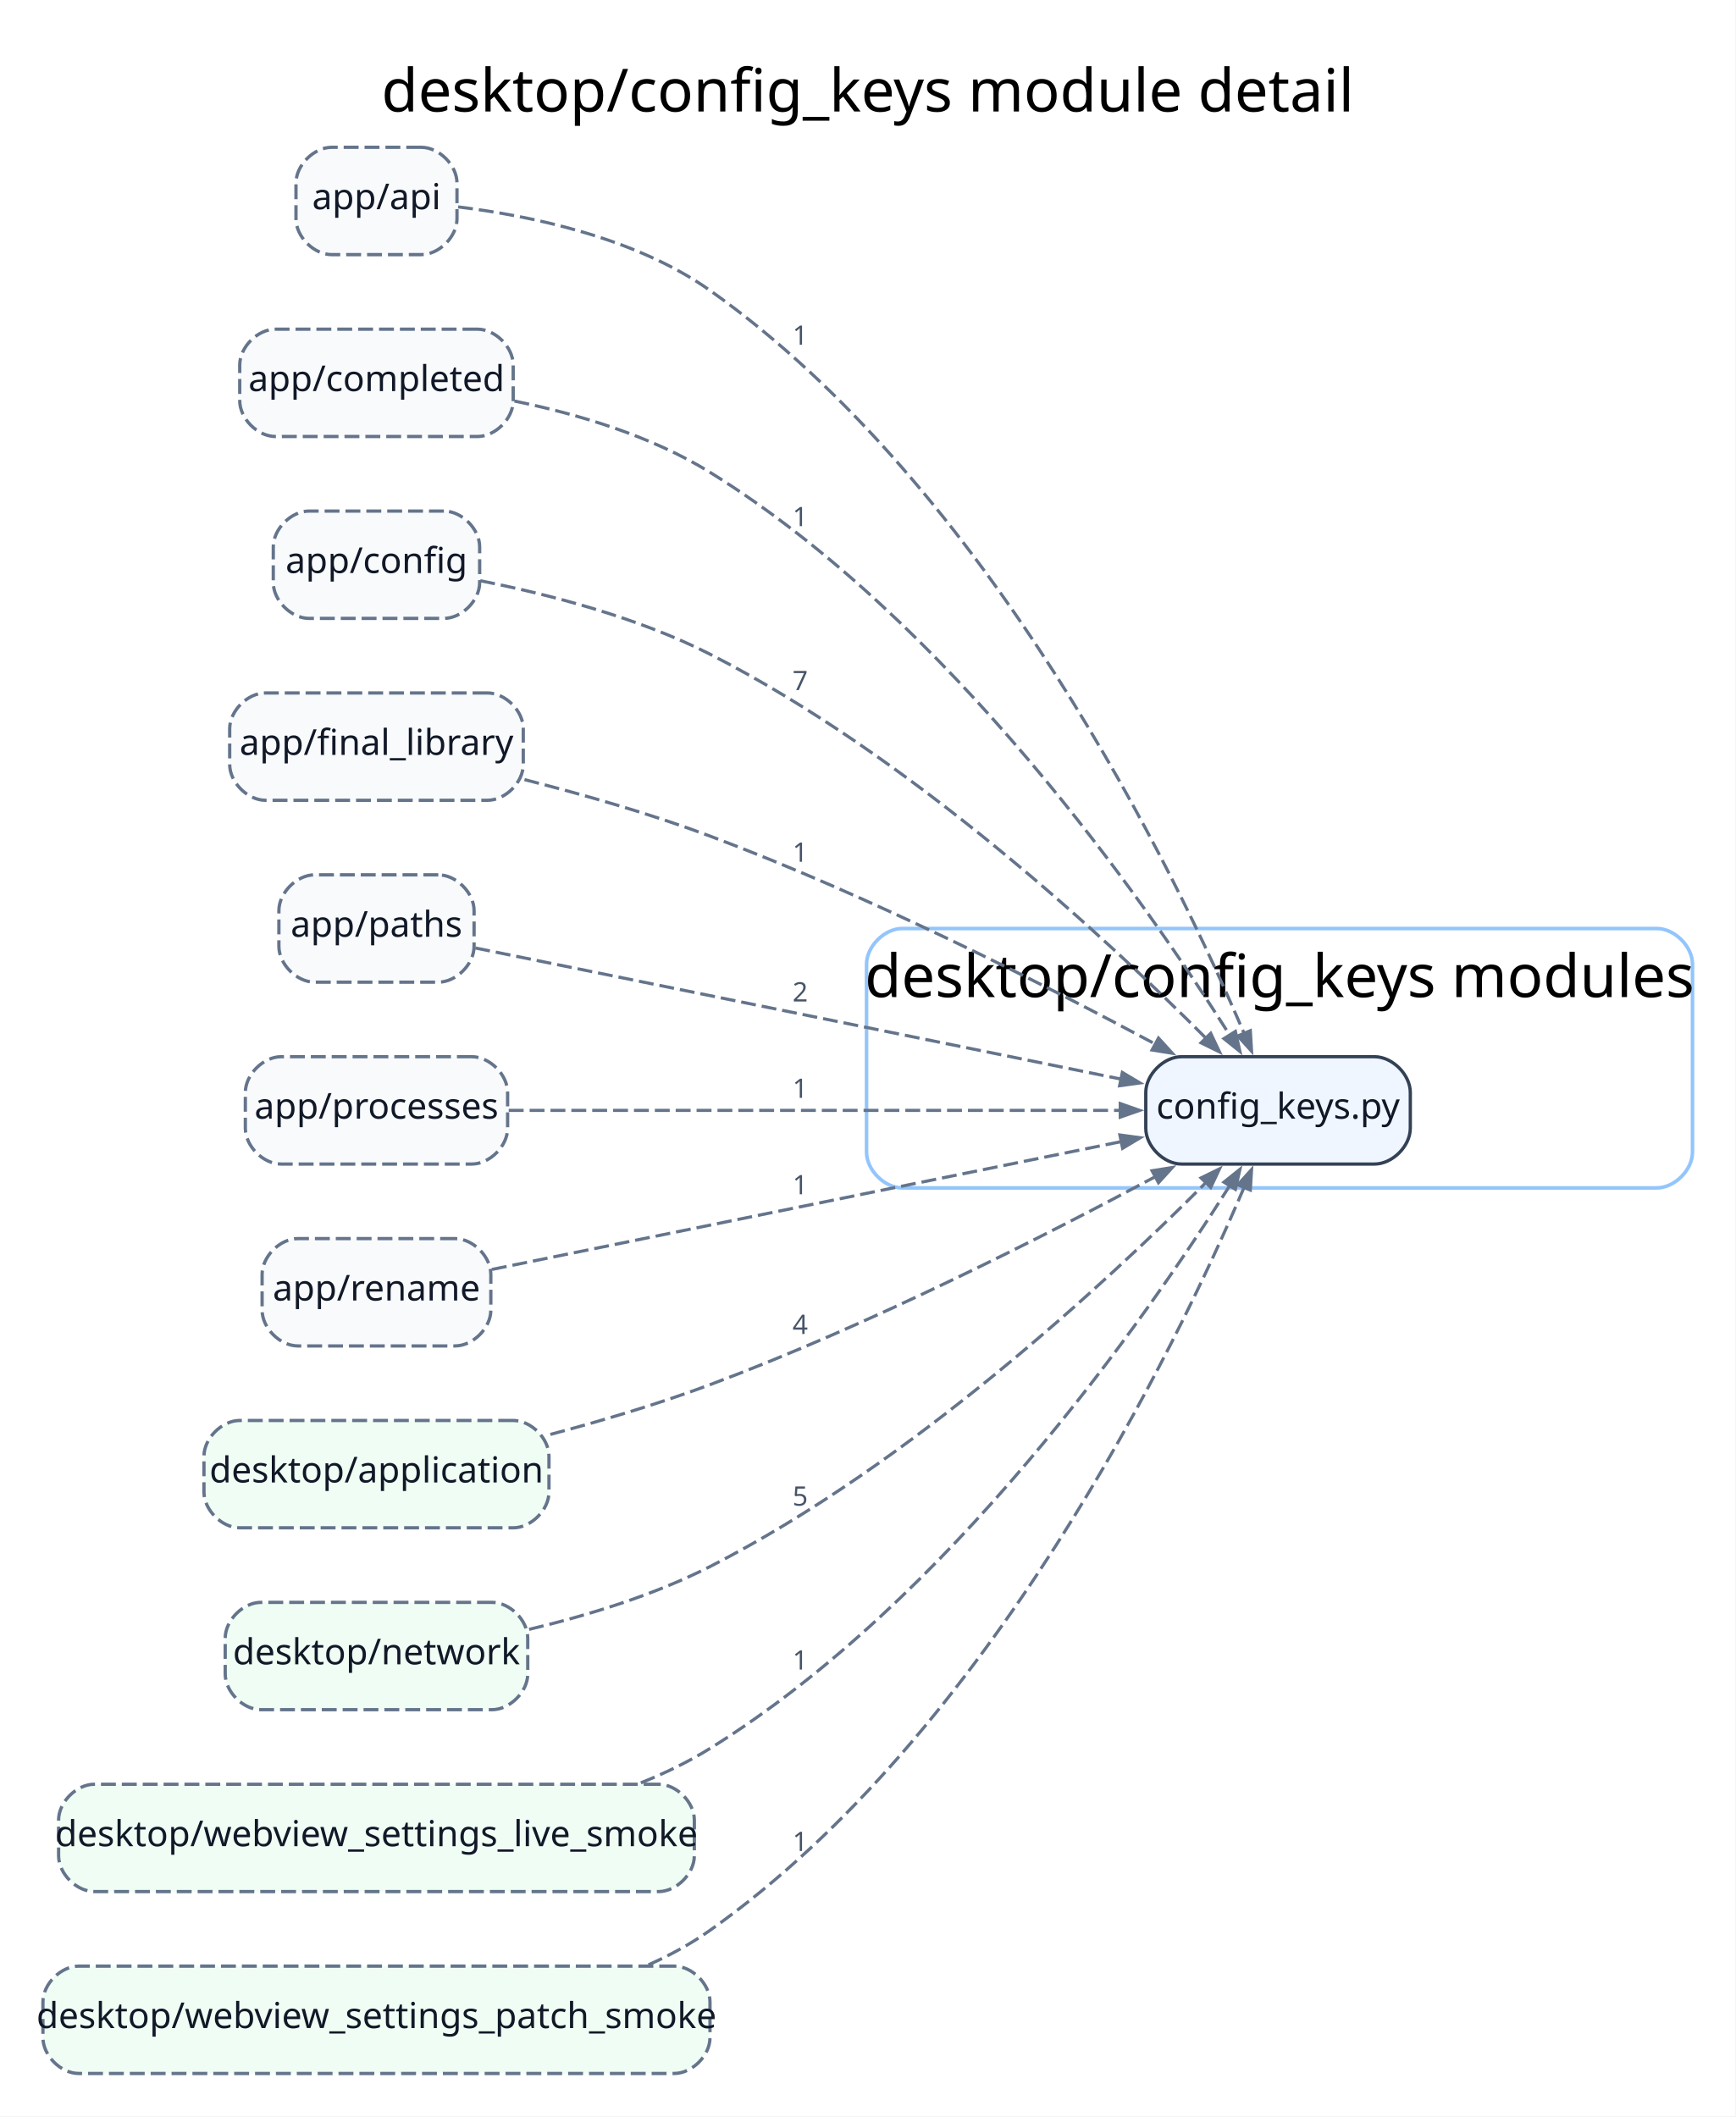
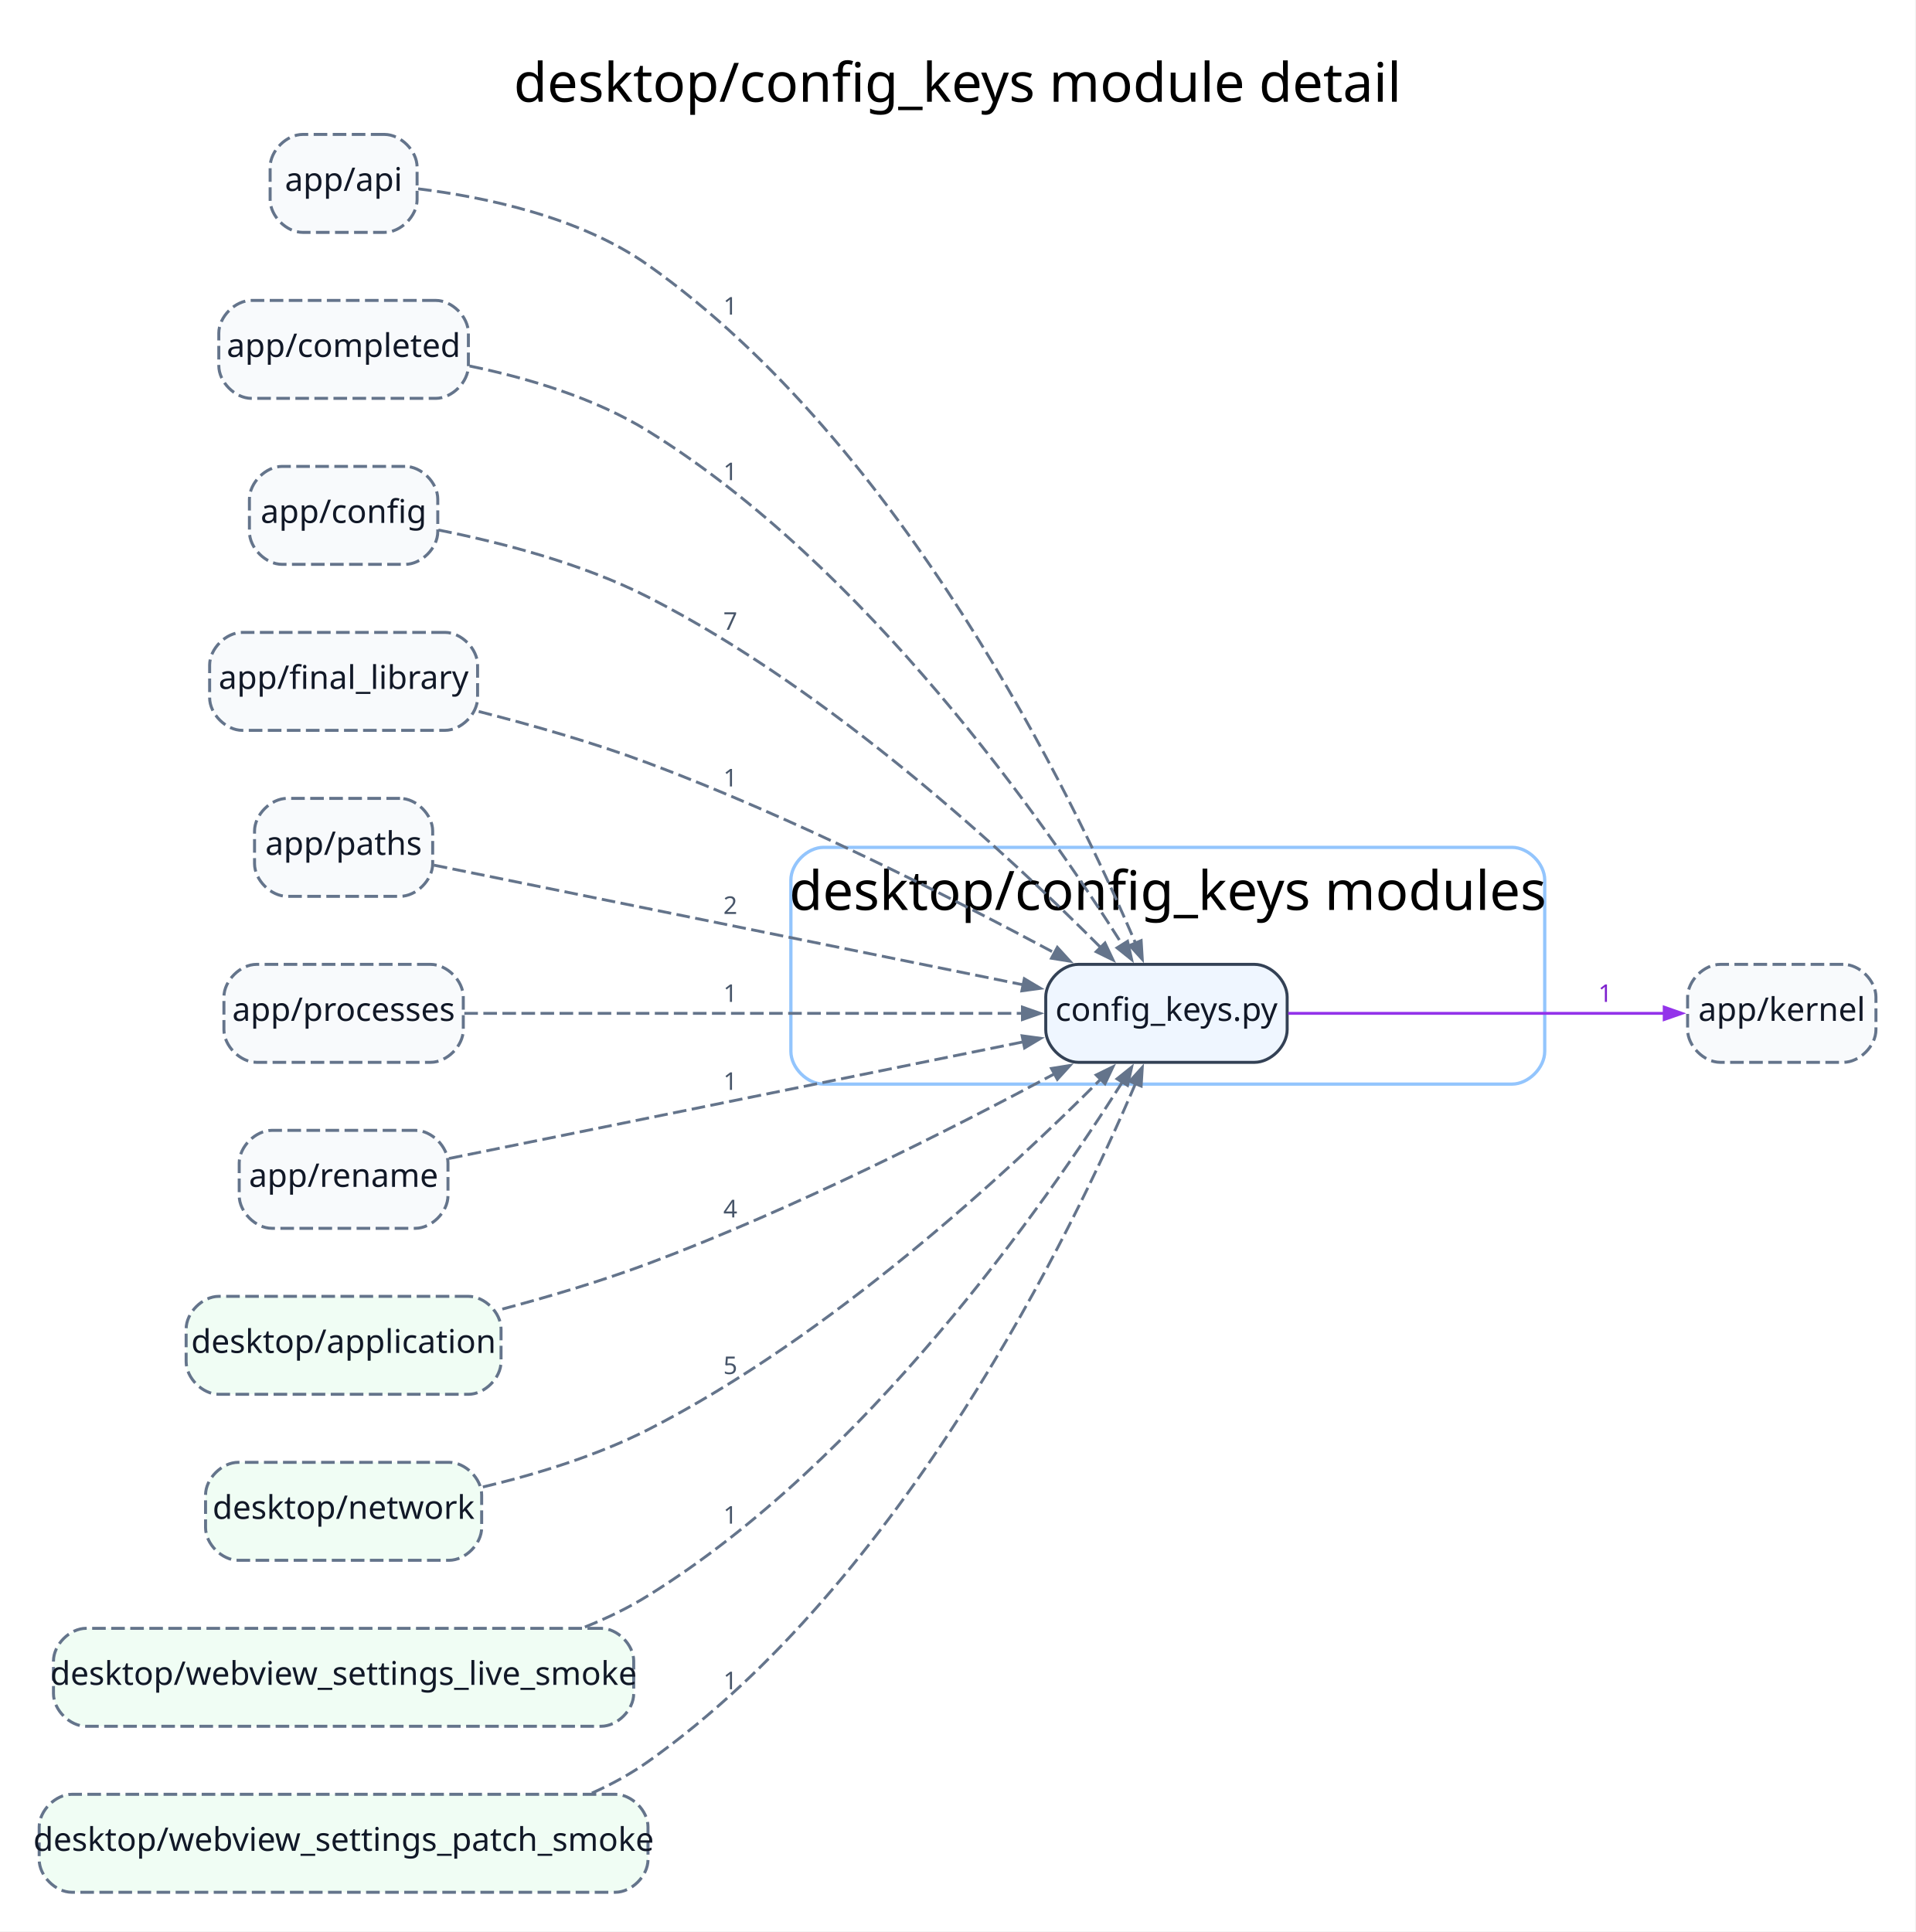
- <svg xmlns="http://www.w3.org/2000/svg" width="582pt" height="710pt" viewBox="0.00 0.00 582.00 710.00">
+ <svg xmlns="http://www.w3.org/2000/svg" width="704pt" height="710pt" viewBox="0.00 0.00 704.00 710.00">
  <g id="graph0" class="graph" transform="scale(1 1) rotate(0) translate(14.4 695.4)">
-     <polygon fill="white" stroke="none" points="-14.4,14.4 -14.4,-695.4 567.61,-695.4 567.61,14.4 -14.4,14.4" />
-     <text xml:space="preserve" text-anchor="middle" x="276.61" y="-658" font-family="Segoe UI" font-size="20.00">desktop/config_keys module detail</text>
+     <polygon fill="white" stroke="none" points="-14.4,14.4 -14.4,-695.4 689.32,-695.4 689.32,14.4 -14.4,14.4" />
+     <text xml:space="preserve" text-anchor="middle" x="337.46" y="-658" font-family="Segoe UI" font-size="20.00">desktop/config_keys module detail</text>
    <g id="clust1" class="cluster">
      <path fill="white" stroke="#93c5fd" stroke-width="1.2" d="M288.21,-297C288.21,-297 541.21,-297 541.21,-297 547.21,-297 553.21,-303 553.21,-309 553.21,-309 553.21,-372 553.21,-372 553.21,-378 547.21,-384 541.21,-384 541.21,-384 288.21,-384 288.21,-384 282.21,-384 276.21,-378 276.21,-372 276.21,-372 276.21,-309 276.21,-309 276.21,-303 282.21,-297 288.21,-297" />
      <text xml:space="preserve" text-anchor="middle" x="414.71" y="-361" font-family="Segoe UI" font-size="20.00">desktop/config_keys modules</text>
    </g>
    <g id="node1" class="node">
      <path fill="#eff6ff" stroke="#334155" stroke-width="1.1" d="M446.57,-341C446.57,-341 381.86,-341 381.86,-341 375.86,-341 369.86,-335 369.86,-329 369.86,-329 369.86,-317 369.86,-317 369.86,-311 375.86,-305 381.86,-305 381.86,-305 446.57,-305 446.57,-305 452.57,-305 458.57,-311 458.57,-317 458.57,-317 458.57,-329 458.57,-329 458.57,-335 452.57,-341 446.57,-341" />
      <text xml:space="preserve" text-anchor="middle" x="414.21" y="-320.23" font-family="Segoe UI" font-size="12.00" fill="#111827">config_keys.py</text>
    </g>
+     <g id="node6" class="node">
+       <path fill="#f8fafc" stroke="#64748b" stroke-width="1.1" stroke-dasharray="5,2" d="M662.92,-341C662.92,-341 617.71,-341 617.71,-341 611.71,-341 605.71,-335 605.71,-329 605.71,-329 605.71,-317 605.71,-317 605.71,-311 611.71,-305 617.71,-305 617.71,-305 662.92,-305 662.92,-305 668.92,-305 674.92,-311 674.92,-317 674.92,-317 674.92,-329 674.92,-329 674.92,-335 668.92,-341 662.92,-341" />
+       <text xml:space="preserve" text-anchor="middle" x="640.32" y="-320.23" font-family="Segoe UI" font-size="12.00" fill="#111827">app/kernel</text>
+     </g>
+     <g id="edge1" class="edge">
+       <path fill="none" stroke="#9333ea" stroke-width="1.05" d="M458.95,-323C499.08,-323 558.1,-323 597.58,-323" />
+       <polygon fill="#9333ea" stroke="#9333ea" stroke-width="1.05" points="597.11,-325.28 603.61,-323 597.11,-320.73 597.11,-325.28" />
+       <text xml:space="preserve" text-anchor="middle" x="575.46" y="-327.2" font-family="Segoe UI" font-size="9.00" fill="#7e22ce">1</text>
+     </g>
    <g id="node2" class="node">
      <path fill="#f8fafc" stroke="#64748b" stroke-width="1.1" stroke-dasharray="5,2" d="M126.86,-646C126.86,-646 96.86,-646 96.86,-646 90.86,-646 84.86,-640 84.86,-634 84.86,-634 84.86,-622 84.86,-622 84.86,-616 90.86,-610 96.86,-610 96.86,-610 126.86,-610 126.86,-610 132.86,-610 138.86,-616 138.86,-622 138.86,-622 138.86,-634 138.86,-634 138.86,-640 132.86,-646 126.86,-646" />
      <text xml:space="preserve" text-anchor="middle" x="111.86" y="-625.23" font-family="Segoe UI" font-size="12.00" fill="#111827">app/api</text>
    </g>
-     <g id="edge1" class="edge">
+     <g id="edge2" class="edge">
      <path fill="none" stroke="#64748b" stroke-width="1.05" stroke-dasharray="5,2" d="M139.23,-626.01C163.17,-623.08 198.48,-615.85 223.71,-598 317.5,-531.62 379.64,-403.21 402.93,-348.59" />
      <polygon fill="#64748b" stroke="#64748b" stroke-width="1.05" points="404.92,-349.73 405.34,-342.85 400.73,-347.96 404.92,-349.73" />
      <text xml:space="preserve" text-anchor="middle" x="253.96" y="-579.78" font-family="Segoe UI" font-size="9.00" fill="#475569">1</text>
    </g>
    <g id="node3" class="node">
      <path fill="#f8fafc" stroke="#64748b" stroke-width="1.1" stroke-dasharray="5,2" d="M145.71,-585C145.71,-585 78,-585 78,-585 72,-585 66,-579 66,-573 66,-573 66,-561 66,-561 66,-555 72,-549 78,-549 78,-549 145.71,-549 145.71,-549 151.71,-549 157.71,-555 157.71,-561 157.71,-561 157.71,-573 157.71,-573 157.71,-579 151.71,-585 145.71,-585" />
      <text xml:space="preserve" text-anchor="middle" x="111.86" y="-564.23" font-family="Segoe UI" font-size="12.00" fill="#111827">app/completed</text>
    </g>
-     <g id="edge2" class="edge">
+     <g id="edge3" class="edge">
      <path fill="none" stroke="#64748b" stroke-width="1.05" stroke-dasharray="5,2" d="M158.15,-560.89C179.24,-556.56 203.97,-549.24 223.71,-537 303.97,-487.22 369.63,-393.18 398.04,-348.2" />
      <polygon fill="#64748b" stroke="#64748b" stroke-width="1.05" points="399.92,-349.48 401.43,-342.77 396.06,-347.07 399.92,-349.48" />
      <text xml:space="preserve" text-anchor="middle" x="253.96" y="-518.94" font-family="Segoe UI" font-size="9.00" fill="#475569">1</text>
    </g>
    <g id="node4" class="node">
      <path fill="#f8fafc" stroke="#64748b" stroke-width="1.1" stroke-dasharray="5,2" d="M134.46,-524C134.46,-524 89.25,-524 89.25,-524 83.25,-524 77.25,-518 77.25,-512 77.25,-512 77.25,-500 77.25,-500 77.25,-494 83.25,-488 89.25,-488 89.25,-488 134.46,-488 134.46,-488 140.46,-488 146.46,-494 146.46,-500 146.46,-500 146.46,-512 146.46,-512 146.46,-518 140.46,-524 134.46,-524" />
      <text xml:space="preserve" text-anchor="middle" x="111.86" y="-503.23" font-family="Segoe UI" font-size="12.00" fill="#111827">app/config</text>
    </g>
-     <g id="edge3" class="edge">
+     <g id="edge4" class="edge">
      <path fill="none" stroke="#64748b" stroke-width="1.05" stroke-dasharray="5,2" d="M146.67,-500.63C169.34,-496.13 199.38,-488.41 223.71,-476 291,-441.67 356.67,-380.73 390.2,-347.05" />
      <polygon fill="#64748b" stroke="#64748b" stroke-width="1.05" points="391.63,-348.85 394.58,-342.62 388.39,-345.65 391.63,-348.85" />
      <text xml:space="preserve" text-anchor="middle" x="253.96" y="-463.96" font-family="Segoe UI" font-size="9.00" fill="#475569">7</text>
    </g>
    <g id="node5" class="node">
      <path fill="#f8fafc" stroke="#64748b" stroke-width="1.1" stroke-dasharray="5,2" d="M149.09,-463C149.09,-463 74.63,-463 74.63,-463 68.63,-463 62.63,-457 62.63,-451 62.63,-451 62.63,-439 62.63,-439 62.63,-433 68.63,-427 74.63,-427 74.63,-427 149.09,-427 149.09,-427 155.09,-427 161.09,-433 161.09,-439 161.09,-439 161.09,-451 161.09,-451 161.09,-457 155.09,-463 149.09,-463" />
      <text xml:space="preserve" text-anchor="middle" x="111.86" y="-442.23" font-family="Segoe UI" font-size="12.00" fill="#111827">app/final_library</text>
    </g>
-     <g id="edge4" class="edge">
+     <g id="edge5" class="edge">
      <path fill="none" stroke="#64748b" stroke-width="1.05" stroke-dasharray="5,2" d="M161.5,-433.94C181.09,-428.95 203.73,-422.48 223.71,-415 277.07,-395.03 335.67,-365.29 373.37,-345.07" />
      <polygon fill="#64748b" stroke="#64748b" stroke-width="1.05" points="374.12,-347.25 378.76,-342.16 371.96,-343.25 374.12,-347.25" />
      <text xml:space="preserve" text-anchor="middle" x="253.96" y="-406.39" font-family="Segoe UI" font-size="9.00" fill="#475569">1</text>
    </g>
-     <g id="node6" class="node">
+     <g id="node7" class="node">
      <path fill="#f8fafc" stroke="#64748b" stroke-width="1.1" stroke-dasharray="5,2" d="M132.59,-402C132.59,-402 91.13,-402 91.13,-402 85.13,-402 79.13,-396 79.13,-390 79.13,-390 79.13,-378 79.13,-378 79.13,-372 85.13,-366 91.13,-366 91.13,-366 132.59,-366 132.59,-366 138.59,-366 144.59,-372 144.59,-378 144.59,-378 144.59,-390 144.59,-390 144.59,-396 138.59,-402 132.59,-402" />
      <text xml:space="preserve" text-anchor="middle" x="111.86" y="-381.23" font-family="Segoe UI" font-size="12.00" fill="#111827">app/paths</text>
    </g>
-     <g id="edge5" class="edge">
+     <g id="edge6" class="edge">
      <path fill="none" stroke="#64748b" stroke-width="1.05" stroke-dasharray="5,2" d="M145,-377.47C196.88,-366.93 299.54,-346.09 361.71,-333.46" />
      <polygon fill="#64748b" stroke="#64748b" stroke-width="1.05" points="361.99,-335.72 367.9,-332.2 361.08,-331.27 361.99,-335.72" />
      <text xml:space="preserve" text-anchor="middle" x="253.96" y="-359.53" font-family="Segoe UI" font-size="9.00" fill="#475569">2</text>
    </g>
-     <g id="node7" class="node">
+     <g id="node8" class="node">
      <path fill="#f8fafc" stroke="#64748b" stroke-width="1.1" stroke-dasharray="5,2" d="M143.84,-341C143.84,-341 79.88,-341 79.88,-341 73.88,-341 67.88,-335 67.88,-329 67.88,-329 67.88,-317 67.88,-317 67.88,-311 73.88,-305 79.88,-305 79.88,-305 143.84,-305 143.84,-305 149.84,-305 155.84,-311 155.84,-317 155.84,-317 155.84,-329 155.84,-329 155.84,-335 149.84,-341 143.84,-341" />
      <text xml:space="preserve" text-anchor="middle" x="111.86" y="-320.23" font-family="Segoe UI" font-size="12.00" fill="#111827">app/processes</text>
    </g>
-     <g id="edge6" class="edge">
+     <g id="edge7" class="edge">
      <path fill="none" stroke="#64748b" stroke-width="1.05" stroke-dasharray="5,2" d="M156.21,-323C210.51,-323 303.46,-323 361.44,-323" />
      <polygon fill="#64748b" stroke="#64748b" stroke-width="1.05" points="361.29,-325.28 367.79,-323 361.29,-320.73 361.29,-325.28" />
      <text xml:space="preserve" text-anchor="middle" x="253.96" y="-327.2" font-family="Segoe UI" font-size="9.00" fill="#475569">1</text>
    </g>
-     <g id="node8" class="node">
+     <g id="node9" class="node">
      <path fill="#f8fafc" stroke="#64748b" stroke-width="1.1" stroke-dasharray="5,2" d="M138.21,-280C138.21,-280 85.5,-280 85.5,-280 79.5,-280 73.5,-274 73.5,-268 73.5,-268 73.5,-256 73.5,-256 73.5,-250 79.5,-244 85.5,-244 85.5,-244 138.21,-244 138.21,-244 144.21,-244 150.21,-250 150.21,-256 150.21,-256 150.21,-268 150.21,-268 150.21,-274 144.21,-280 138.21,-280" />
      <text xml:space="preserve" text-anchor="middle" x="111.86" y="-259.23" font-family="Segoe UI" font-size="12.00" fill="#111827">app/rename</text>
    </g>
-     <g id="edge7" class="edge">
+     <g id="edge8" class="edge">
      <path fill="none" stroke="#64748b" stroke-width="1.05" stroke-dasharray="5,2" d="M150.59,-269.66C203.97,-280.5 301.69,-300.35 361.7,-312.54" />
      <polygon fill="#64748b" stroke="#64748b" stroke-width="1.05" points="361.17,-314.75 367.99,-313.82 362.08,-310.29 361.17,-314.75" />
      <text xml:space="preserve" text-anchor="middle" x="253.96" y="-294.87" font-family="Segoe UI" font-size="9.00" fill="#475569">1</text>
    </g>
-     <g id="node9" class="node">
+     <g id="node10" class="node">
      <path fill="#f0fdf4" stroke="#64748b" stroke-width="1.1" stroke-dasharray="5,2" d="M157.71,-219C157.71,-219 66,-219 66,-219 60,-219 54,-213 54,-207 54,-207 54,-195 54,-195 54,-189 60,-183 66,-183 66,-183 157.71,-183 157.71,-183 163.71,-183 169.71,-189 169.71,-195 169.71,-195 169.71,-207 169.71,-207 169.71,-213 163.71,-219 157.71,-219" />
      <text xml:space="preserve" text-anchor="middle" x="111.86" y="-198.22" font-family="Segoe UI" font-size="12.00" fill="#111827">desktop/application</text>
    </g>
-     <g id="edge8" class="edge">
+     <g id="edge9" class="edge">
      <path fill="none" stroke="#64748b" stroke-width="1.05" stroke-dasharray="5,2" d="M170.18,-214.32C187.59,-218.95 206.62,-224.61 223.71,-231 277.07,-250.97 335.67,-280.71 373.37,-300.93" />
      <polygon fill="#64748b" stroke="#64748b" stroke-width="1.05" points="371.96,-302.75 378.76,-303.84 374.12,-298.75 371.96,-302.75" />
      <text xml:space="preserve" text-anchor="middle" x="253.96" y="-248.01" font-family="Segoe UI" font-size="9.00" fill="#475569">4</text>
    </g>
-     <g id="node10" class="node">
+     <g id="node11" class="node">
      <path fill="#f0fdf4" stroke="#64748b" stroke-width="1.1" stroke-dasharray="5,2" d="M150.59,-158C150.59,-158 73.13,-158 73.13,-158 67.13,-158 61.13,-152 61.13,-146 61.13,-146 61.13,-134 61.13,-134 61.13,-128 67.13,-122 73.13,-122 73.13,-122 150.59,-122 150.59,-122 156.59,-122 162.59,-128 162.59,-134 162.59,-134 162.59,-146 162.59,-146 162.59,-152 156.59,-158 150.59,-158" />
      <text xml:space="preserve" text-anchor="middle" x="111.86" y="-137.22" font-family="Segoe UI" font-size="12.00" fill="#111827">desktop/network</text>
    </g>
-     <g id="edge9" class="edge">
+     <g id="edge10" class="edge">
      <path fill="none" stroke="#64748b" stroke-width="1.05" stroke-dasharray="5,2" d="M163.04,-148.94C182.64,-153.6 204.88,-160.4 223.71,-170 291,-204.33 356.67,-265.27 390.2,-298.95" />
      <polygon fill="#64748b" stroke="#64748b" stroke-width="1.05" points="388.39,-300.35 394.58,-303.38 391.63,-297.15 388.39,-300.35" />
      <text xml:space="preserve" text-anchor="middle" x="253.96" y="-190.44" font-family="Segoe UI" font-size="9.00" fill="#475569">5</text>
    </g>
-     <g id="node11" class="node">
+     <g id="node12" class="node">
      <path fill="#f0fdf4" stroke="#64748b" stroke-width="1.1" stroke-dasharray="5,2" d="M206.46,-97C206.46,-97 17.25,-97 17.25,-97 11.25,-97 5.25,-91 5.25,-85 5.25,-85 5.25,-73 5.25,-73 5.25,-67 11.25,-61 17.25,-61 17.25,-61 206.46,-61 206.46,-61 212.46,-61 218.46,-67 218.46,-73 218.46,-73 218.46,-85 218.46,-85 218.46,-91 212.46,-97 206.46,-97" />
      <text xml:space="preserve" text-anchor="middle" x="111.86" y="-76.22" font-family="Segoe UI" font-size="12.00" fill="#111827">desktop/webview_settings_live_smoke</text>
    </g>
-     <g id="edge10" class="edge">
+     <g id="edge11" class="edge">
      <path fill="none" stroke="#64748b" stroke-width="1.05" stroke-dasharray="5,2" d="M200.53,-97.47C208.64,-100.72 216.51,-104.53 223.71,-109 303.97,-158.78 369.63,-252.82 398.04,-297.8" />
      <polygon fill="#64748b" stroke="#64748b" stroke-width="1.05" points="396.06,-298.93 401.43,-303.23 399.92,-296.52 396.06,-298.93" />
      <text xml:space="preserve" text-anchor="middle" x="253.96" y="-135.46" font-family="Segoe UI" font-size="9.00" fill="#475569">1</text>
    </g>
-     <g id="node12" class="node">
+     <g id="node13" class="node">
      <path fill="#f0fdf4" stroke="#64748b" stroke-width="1.1" stroke-dasharray="5,2" d="M211.71,-36C211.71,-36 12,-36 12,-36 6,-36 0,-30 0,-24 0,-24 0,-12 0,-12 0,-6 6,0 12,0 12,0 211.71,0 211.71,0 217.71,0 223.71,-6 223.71,-12 223.71,-12 223.71,-24 223.71,-24 223.71,-30 217.71,-36 211.71,-36" />
      <text xml:space="preserve" text-anchor="middle" x="111.86" y="-15.22" font-family="Segoe UI" font-size="12.00" fill="#111827">desktop/webview_settings_patch_smoke</text>
    </g>
-     <g id="edge11" class="edge">
+     <g id="edge12" class="edge">
      <path fill="none" stroke="#64748b" stroke-width="1.05" stroke-dasharray="5,2" d="M203.09,-36.44C210.38,-39.69 217.36,-43.51 223.71,-48 317.5,-114.38 379.64,-242.79 402.93,-297.41" />
      <polygon fill="#64748b" stroke="#64748b" stroke-width="1.05" points="400.73,-298.04 405.34,-303.15 404.92,-296.27 400.73,-298.04" />
      <text xml:space="preserve" text-anchor="middle" x="253.96" y="-74.62" font-family="Segoe UI" font-size="9.00" fill="#475569">1</text>
    </g>
  </g>
</svg>
